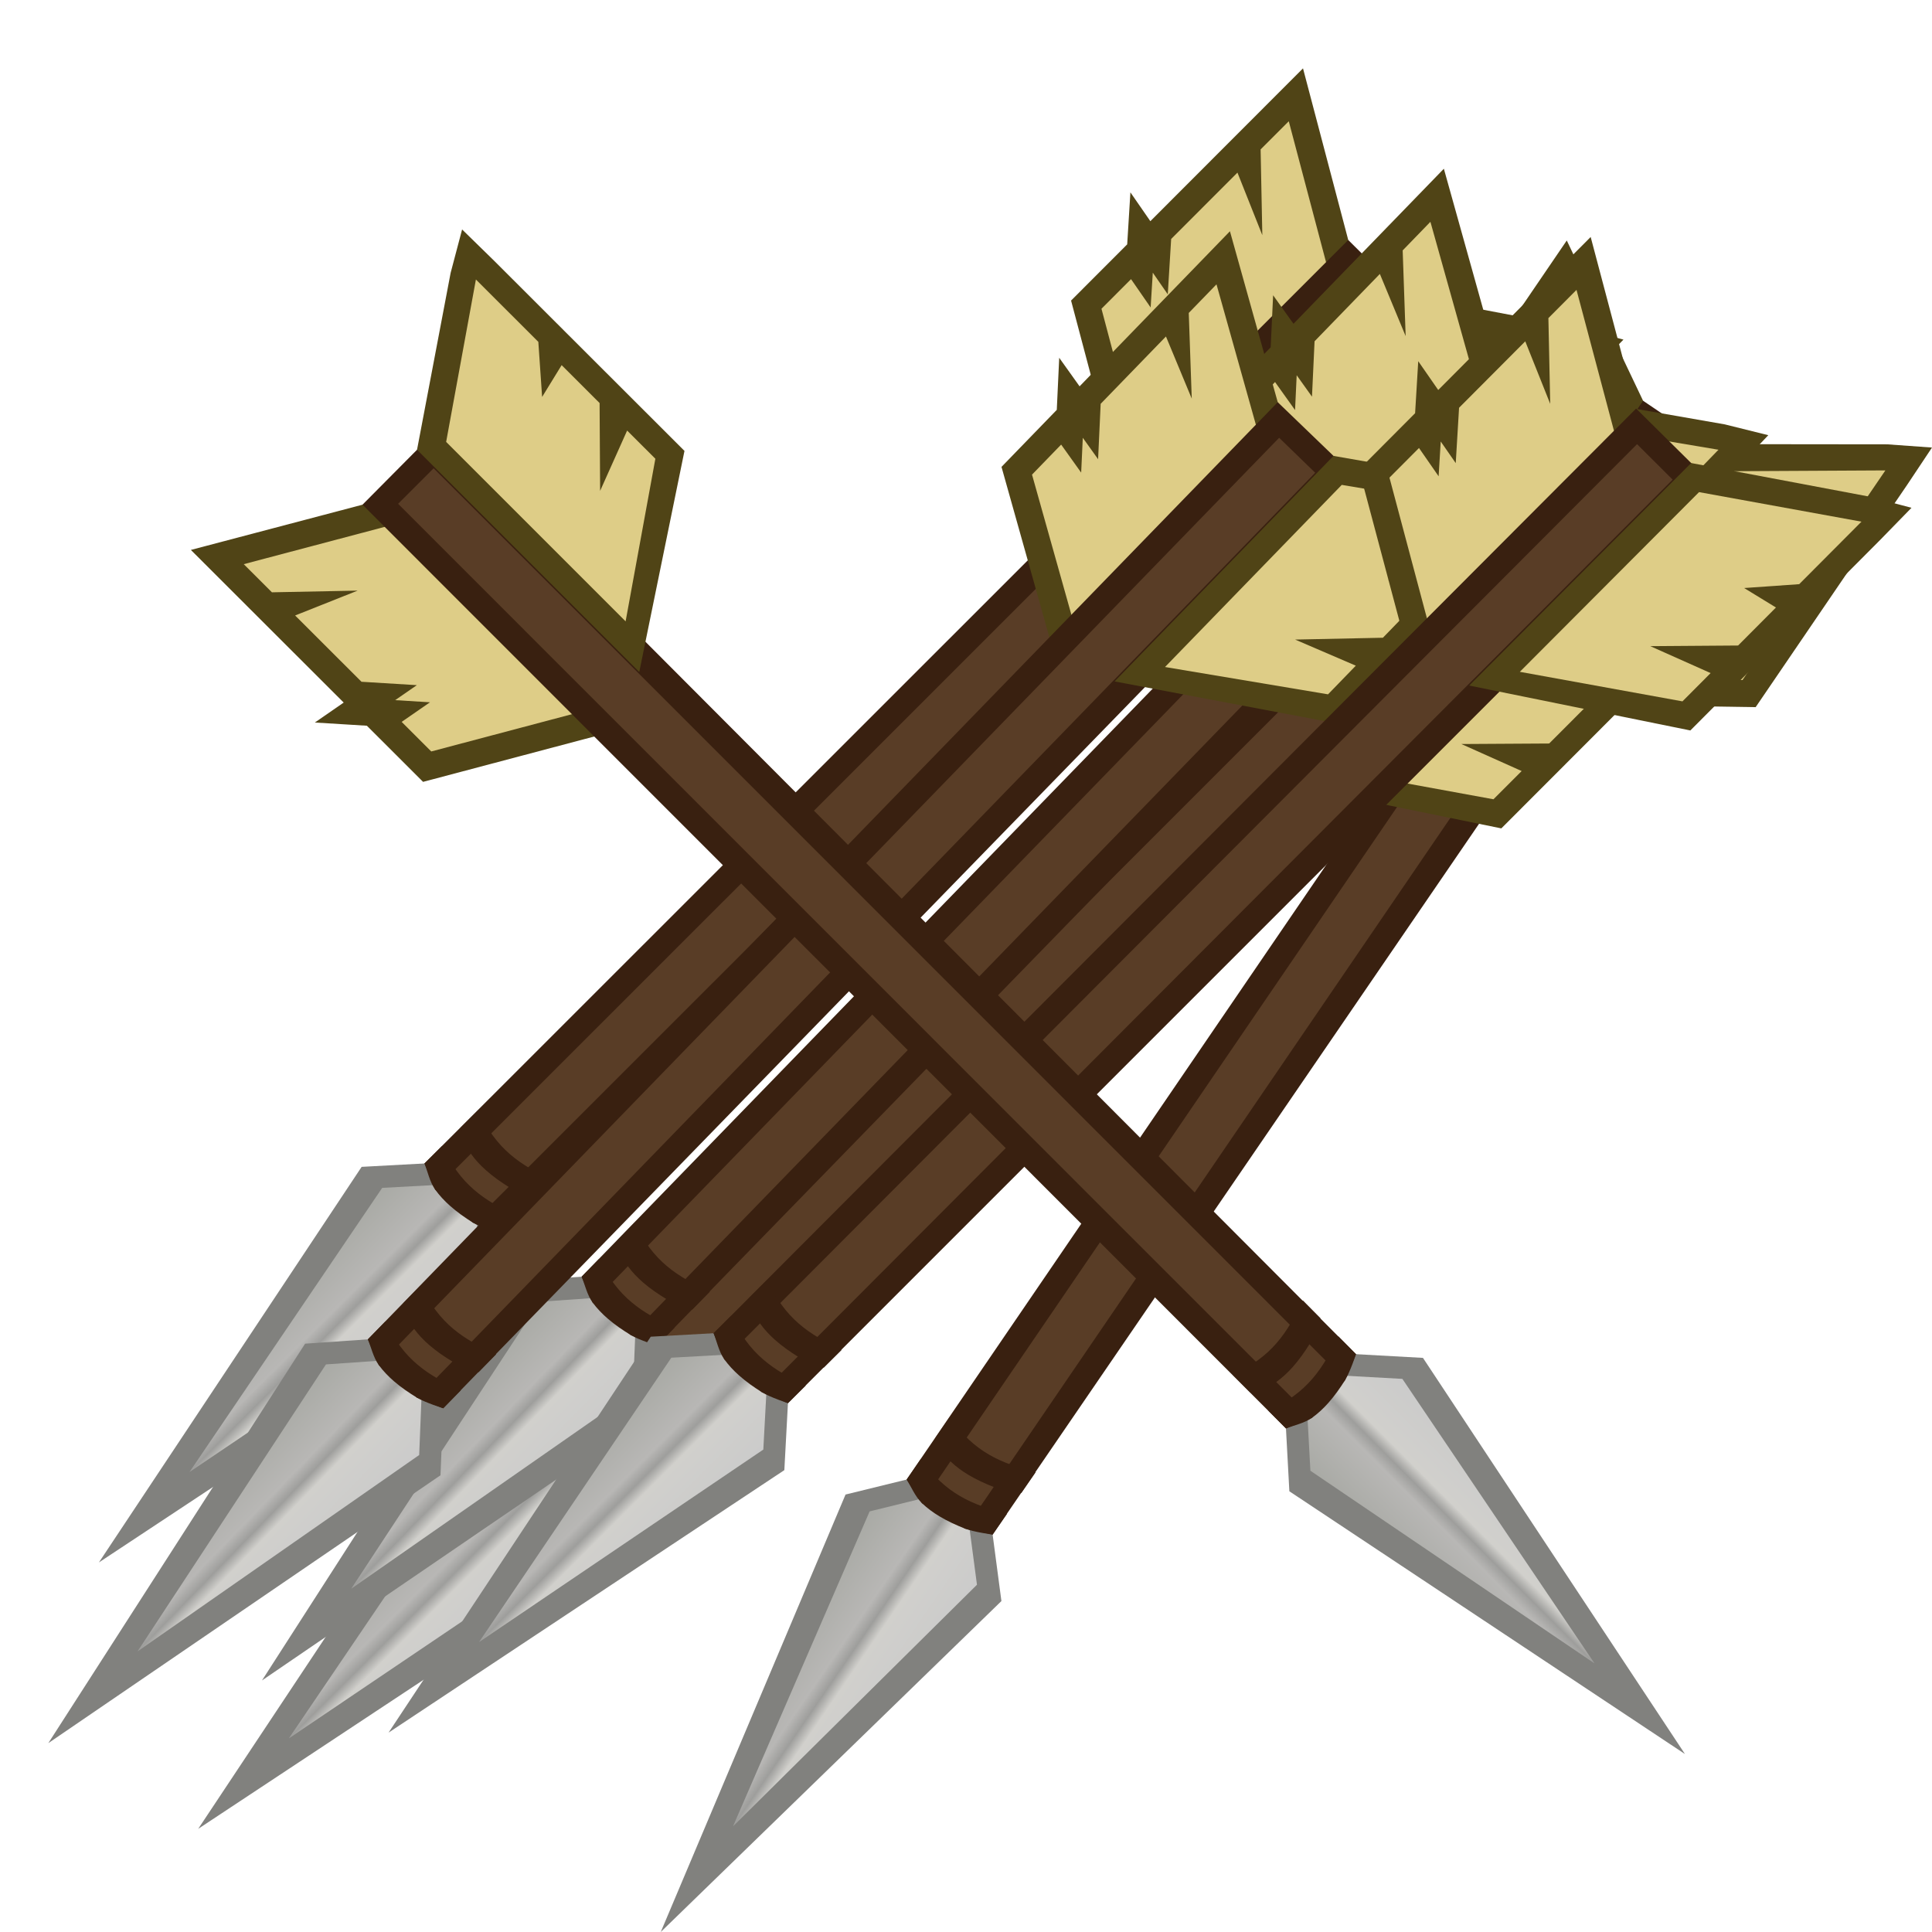
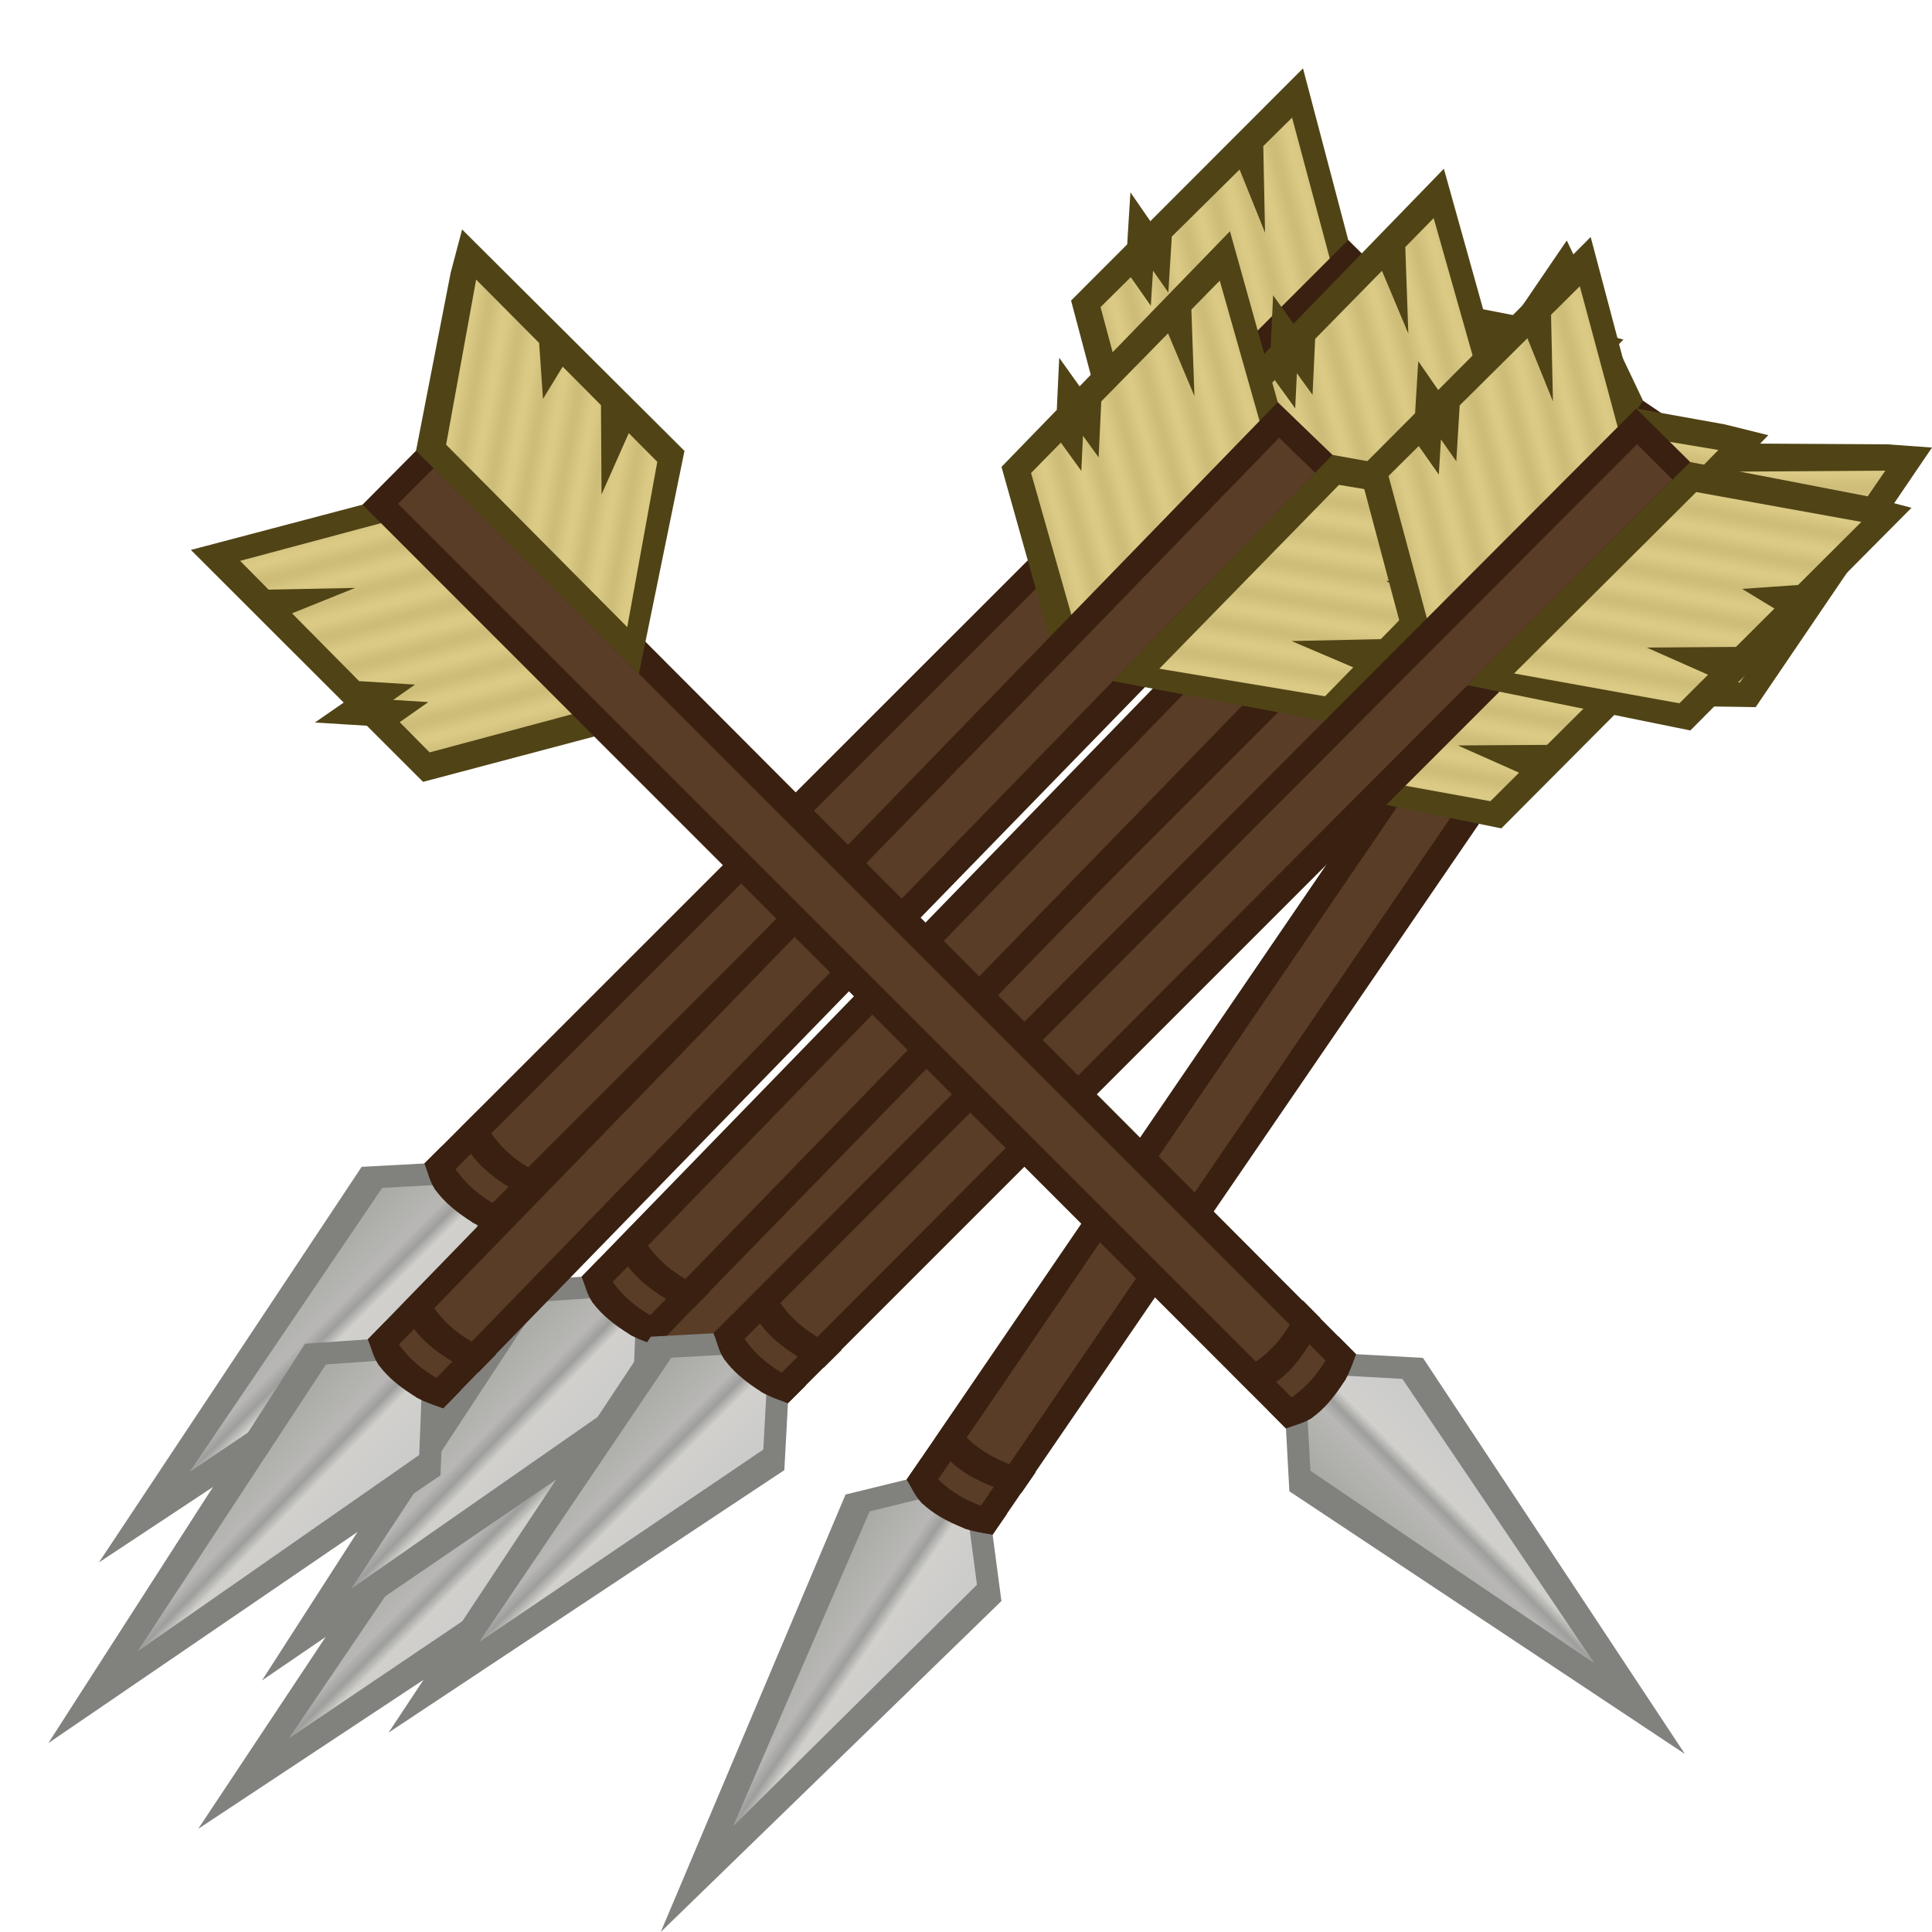
<svg xmlns="http://www.w3.org/2000/svg" xmlns:xlink="http://www.w3.org/1999/xlink" height="500" viewBox="0 0 132.292 132.292" width="500">
  <linearGradient id="a" gradientTransform="matrix(.2097097 -.2095231 -.2095199 -.209713 -286.1758 182.5213)" gradientUnits="userSpaceOnUse" x1="-675.857" x2="-616.139" y1="457.865" y2="398.116">
    <stop offset="0" stop-color="#cbcbcb" />
    <stop offset=".409" stop-color="#d1d0cc" />
    <stop offset=".5" stop-color="#9e9e9c" />
    <stop offset=".595" stop-color="#b8b7b5" />
    <stop offset="1" stop-color="#a9aaa5" />
  </linearGradient>
+   <clipPath id="b">
+     <path d="m7.628 27.746-52.776 13.223 9.37 9.615 28.891-.194-21.183 8.105 22.062 22.637 18.633 1.392-7.361 4.953 11.714.878-9.63 6.481 9.842 10.099 52.687-13.224z" />
+   </clipPath>
+   <linearGradient id="c" gradientUnits="userSpaceOnUse" spreadMethod="reflect" x1="-6.251" x2="-4.835" xlink:href="#d" y1="21.796" y2="27.474" />
+   <linearGradient id="d">
+     <stop offset="0" stop-color="#decd87" />
+     <stop offset="1" stop-color="#cbba76" />
+   </linearGradient>
+   <filter id="e" color-interpolation-filters="sRGB" height="1.057" width="1.06" x="-.03" y="-.029">
+     <feGaussianBlur stdDeviation="1.167" />
+   </filter>
+   <clipPath id="f">
+     <path d="m36.652-45.36-11.228 57.038 62.318 64.018 11.229-57.108-9.806-10.062-9.785 21.111.223-30.924-13.182-13.523-7.016 11.104-1.077-19.41-21.676-22.243z" />
+   </clipPath>
+   <linearGradient id="g" gradientUnits="userSpaceOnUse" spreadMethod="reflect" x1="25.424" x2="31.337" xlink:href="#d" y1="11.678" y2="12.843" />
  <g>
-     <use transform="matrix(.1855136 .9826417 -.9826417 .1855136 141.8611 -3.361957)" xlink:href="#b" />
-     <use transform="matrix(0 1 -1 0 126.8776 -8.388701)" xlink:href="#b" />
-     <use transform="matrix(0 1 -1 0 133.6764 9.853883)" xlink:href="#b" />
-     <use transform="matrix(.01478566 .9998907 -.9998907 .01478566 136.3256 -2.071522)" xlink:href="#b" />
-     <use transform="matrix(.01494555 .9998883 -.9998883 .01494555 121.675 2.203446)" xlink:href="#b" />
-     <use transform="matrix(.00131257 .9999991 -.9999991 .00131257 146.5587 3.108002)" xlink:href="#b" />
-     <g id="b" stroke-width="2.813" transform="matrix(-.2513688 .2513688 -.2513688 -.2513688 20.77075 282.5246)">
+     <use transform="matrix(.1855136 .9826417 -.9826417 .1855136 141.8611 -3.361957)" xlink:href="#h" />
+     <use transform="matrix(0 1 -1 0 126.8776 -8.388701)" xlink:href="#h" />
+     <use transform="matrix(0 1 -1 0 133.6764 9.853883)" xlink:href="#h" />
+     <use transform="matrix(.01478566 .9998907 -.9998907 .01478566 136.3256 -2.071522)" xlink:href="#h" />
+     <use transform="matrix(.01494555 .9998883 -.9998883 .01494555 121.675 2.203446)" xlink:href="#h" />
+     <use transform="matrix(.00131257 .9999991 -.9999991 .00131257 146.5587 3.108002)" xlink:href="#h" />
+     <g id="h" stroke-width="2.813" transform="matrix(-.2513688 .2513688 -.2513688 -.2513688 20.77075 282.5246)">
      <g stroke-width=".463" transform="matrix(-.4095588 -.3988771 .3986715 -.4093476 -512.5452 544.4917)">
-         <path d="m73.693 84.197-15.402 3.912-58.024 14.485 18.482 18.965-.002.002 32.324 33.166-9.803 6.596 17.51 1.312 18.682 19.17 73.312-18.402zm-5.799 20.418 47.414 48.723-25.836 6.484 17.824-11.996-11.709-.879 7.371-4.959-41.645-3.111-9.873-10.129 8.123-3.107-3.348-17.789-1.275.008z" fill="#504416" />
-         <path d="m70.793 94.405-52.776 13.223 9.37 9.615 28.891-.194-21.183 8.105 22.062 22.637 18.633 1.392-7.361 4.953 11.714.878-9.63 6.481 9.842 10.099 52.687-13.224z" fill="#decd87" />
+         <path d="m73.693 84.197-15.402 3.912-58.024 14.485 18.482 18.965-.002.002 32.324 33.166-9.803 6.596 17.51 1.312 18.682 19.17 73.312-18.402z" fill="#504416" />
+         <g clip-path="url(#b)" stroke-width=".455" transform="matrix(1.010593 -.00016019 -.00016005 1.022709 62.44004 64.58756)">
+           <path d="m9.151 17.884-15.402 3.912-58.024 14.485 18.481 18.966 32.323 33.167-9.803 6.596 17.51 1.312 18.682 19.17 73.312-18.402z" fill="url(#c)" filter="url(#e)" stroke-width=".455" />
+         </g>
      </g>
      <g transform="translate(-.017374 -3.63513)">
        <path d="m-504.036 240.337-7.194.066-7.257.066-11.017-12.303 18.273-89.639 18.094 89.665z" fill="#81817e" />
        <path d="m-523.841 228.109 12.584-64.919 12.458 64.937-7.727 8.611-4.755.043-4.755.043z" fill="url(#a)" />
      </g>
      <g transform="matrix(.9999929 -.00377905 .00377905 .9999929 -71.93569 60.7617)">
        <path d="m-449.624 171.697-1.277 251.089 19.944-0.0.993-251.594-4.975-2.114-9.673.596z" fill="#392010" />
        <path d="m-444.612 169.674-.969 248.328 9.674.037.948-246.718.02-2.242-4.836.298z" fill="#593d26" />
        <path d="m-439.178 168.864c-1.83.098-3.662.41-5.434.811-1.757.398-5.013 2.023-5.013 2.023l-.043 4.827c6.609-2.269 11.836-3.449 19.66-.505l.043-4.827c-1.362-.579-3.199-1.809-4.975-2.114-1.393-.239-2.815-.291-4.238-.215zm-.088 9.74c-1.83.098-3.662.41-5.434.811-1.757.398-5.013 2.023-5.013 2.023l-.043 4.827c6.609-2.269 11.836-3.449 19.66-.505l.043-4.827c-1.362-.579-3.199-1.809-4.975-2.114-1.393-.239-2.815-.292-4.238-.215z" fill="#392010" />
      </g>
      <g stroke-width=".484" transform="matrix(-.39209 -.381864 .3816671 -.3918878 -515.7283 549.5084)">
-         <path d="m99.444 6.225-4.234 15.215-12.647 62.132 77.17 79.277 16.936-77.626-20.422-20.955v-.002l-2.395-2.455-19.111-19.605v-.006l-24.117-24.746zm9.199 35.553 8.111 8.324 2.48 44.691 16.154-25.568 2.406 2.469-.195 27.143 15.238 3.418-2.252 24.824-47.465-48.76z" fill="#504416" />
-         <path d="m104.07 23.908-11.228 57.038 62.318 64.018 11.229-57.108-9.806-10.062-9.785 21.111.223-30.924-13.182-13.523-7.016 11.104-1.077-19.41-21.676-22.243z" fill="#decd87" />
+         <path d="m99.444 6.225-4.234 15.215-13.007 62.486 77.401 79.515 17.065-78.218z" fill="#504416" />
+         <g clip-path="url(#f)" stroke-width="2.777" transform="matrix(1.009369 -.00009374 -.00009368 1.016461 67.15263 70.0572)">
+           <path d="m32.026-63.042-4.234 15.215-12.647 62.132 77.162 79.277 16.944-77.626-21.619-22.184-20.309-20.837-24.117-24.749z" fill="url(#g)" filter="url(#e)" stroke-width="2.777" />
+         </g>
      </g>
    </g>
  </g>
</svg>
